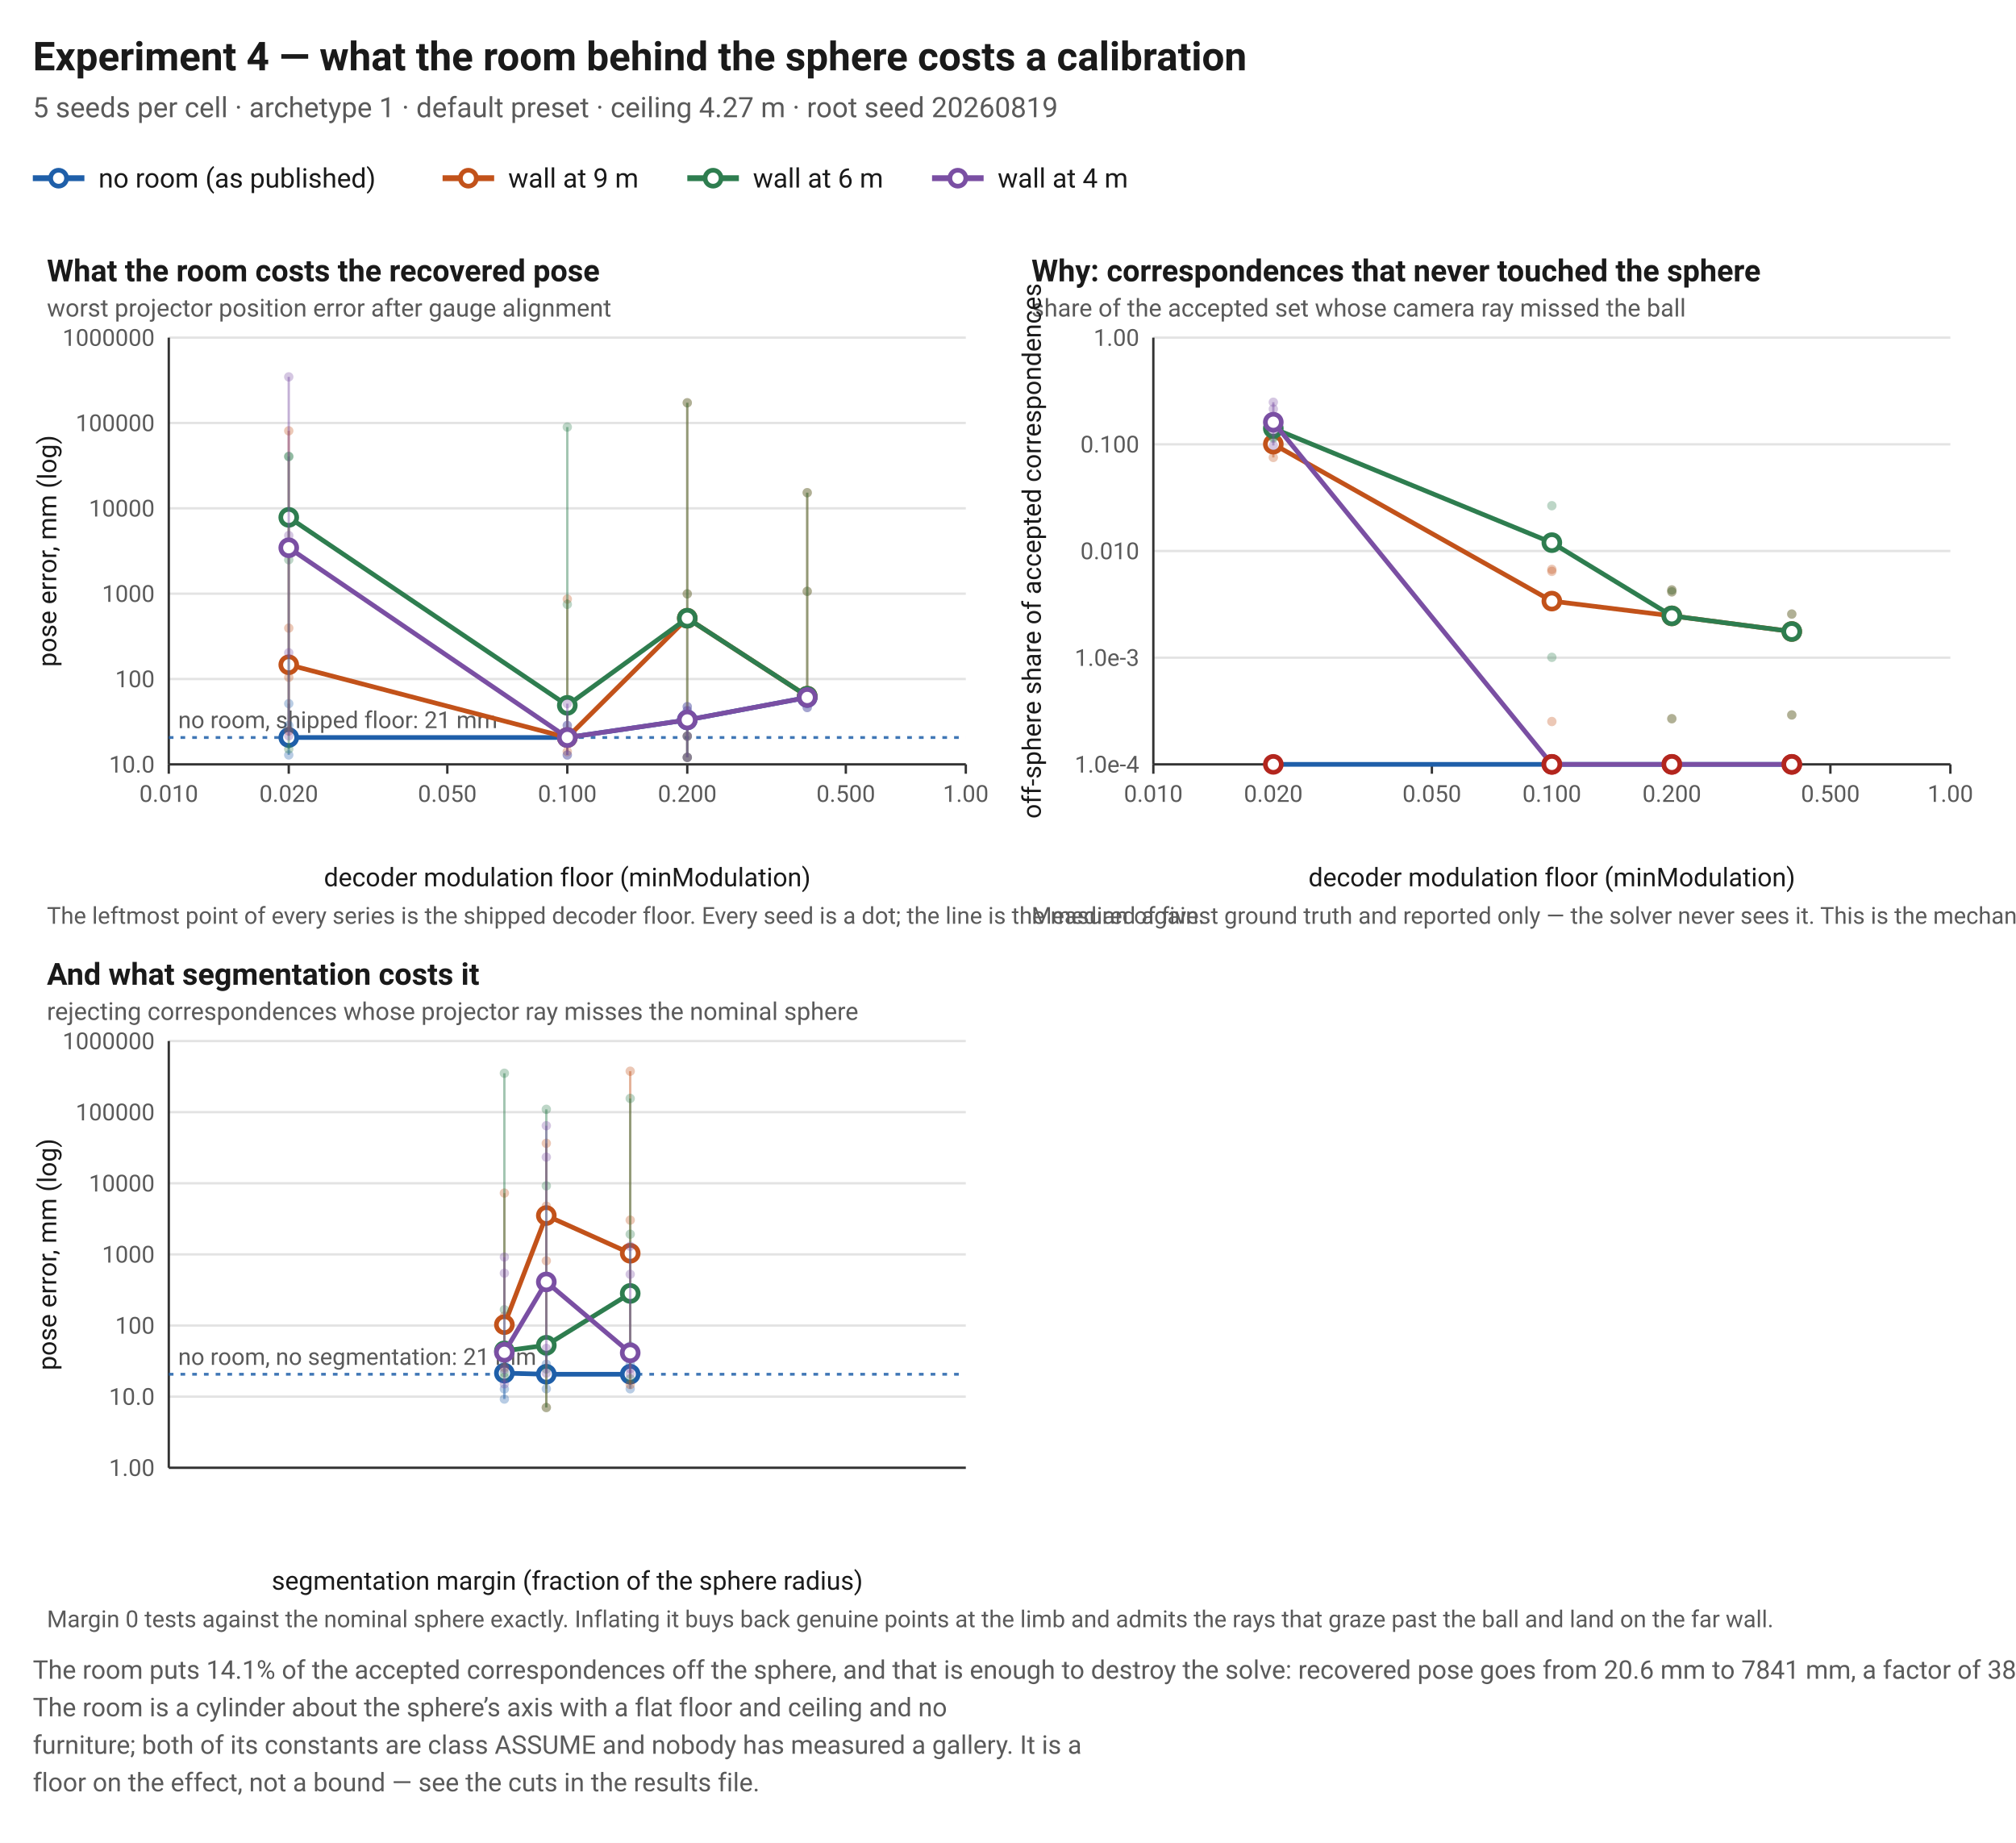
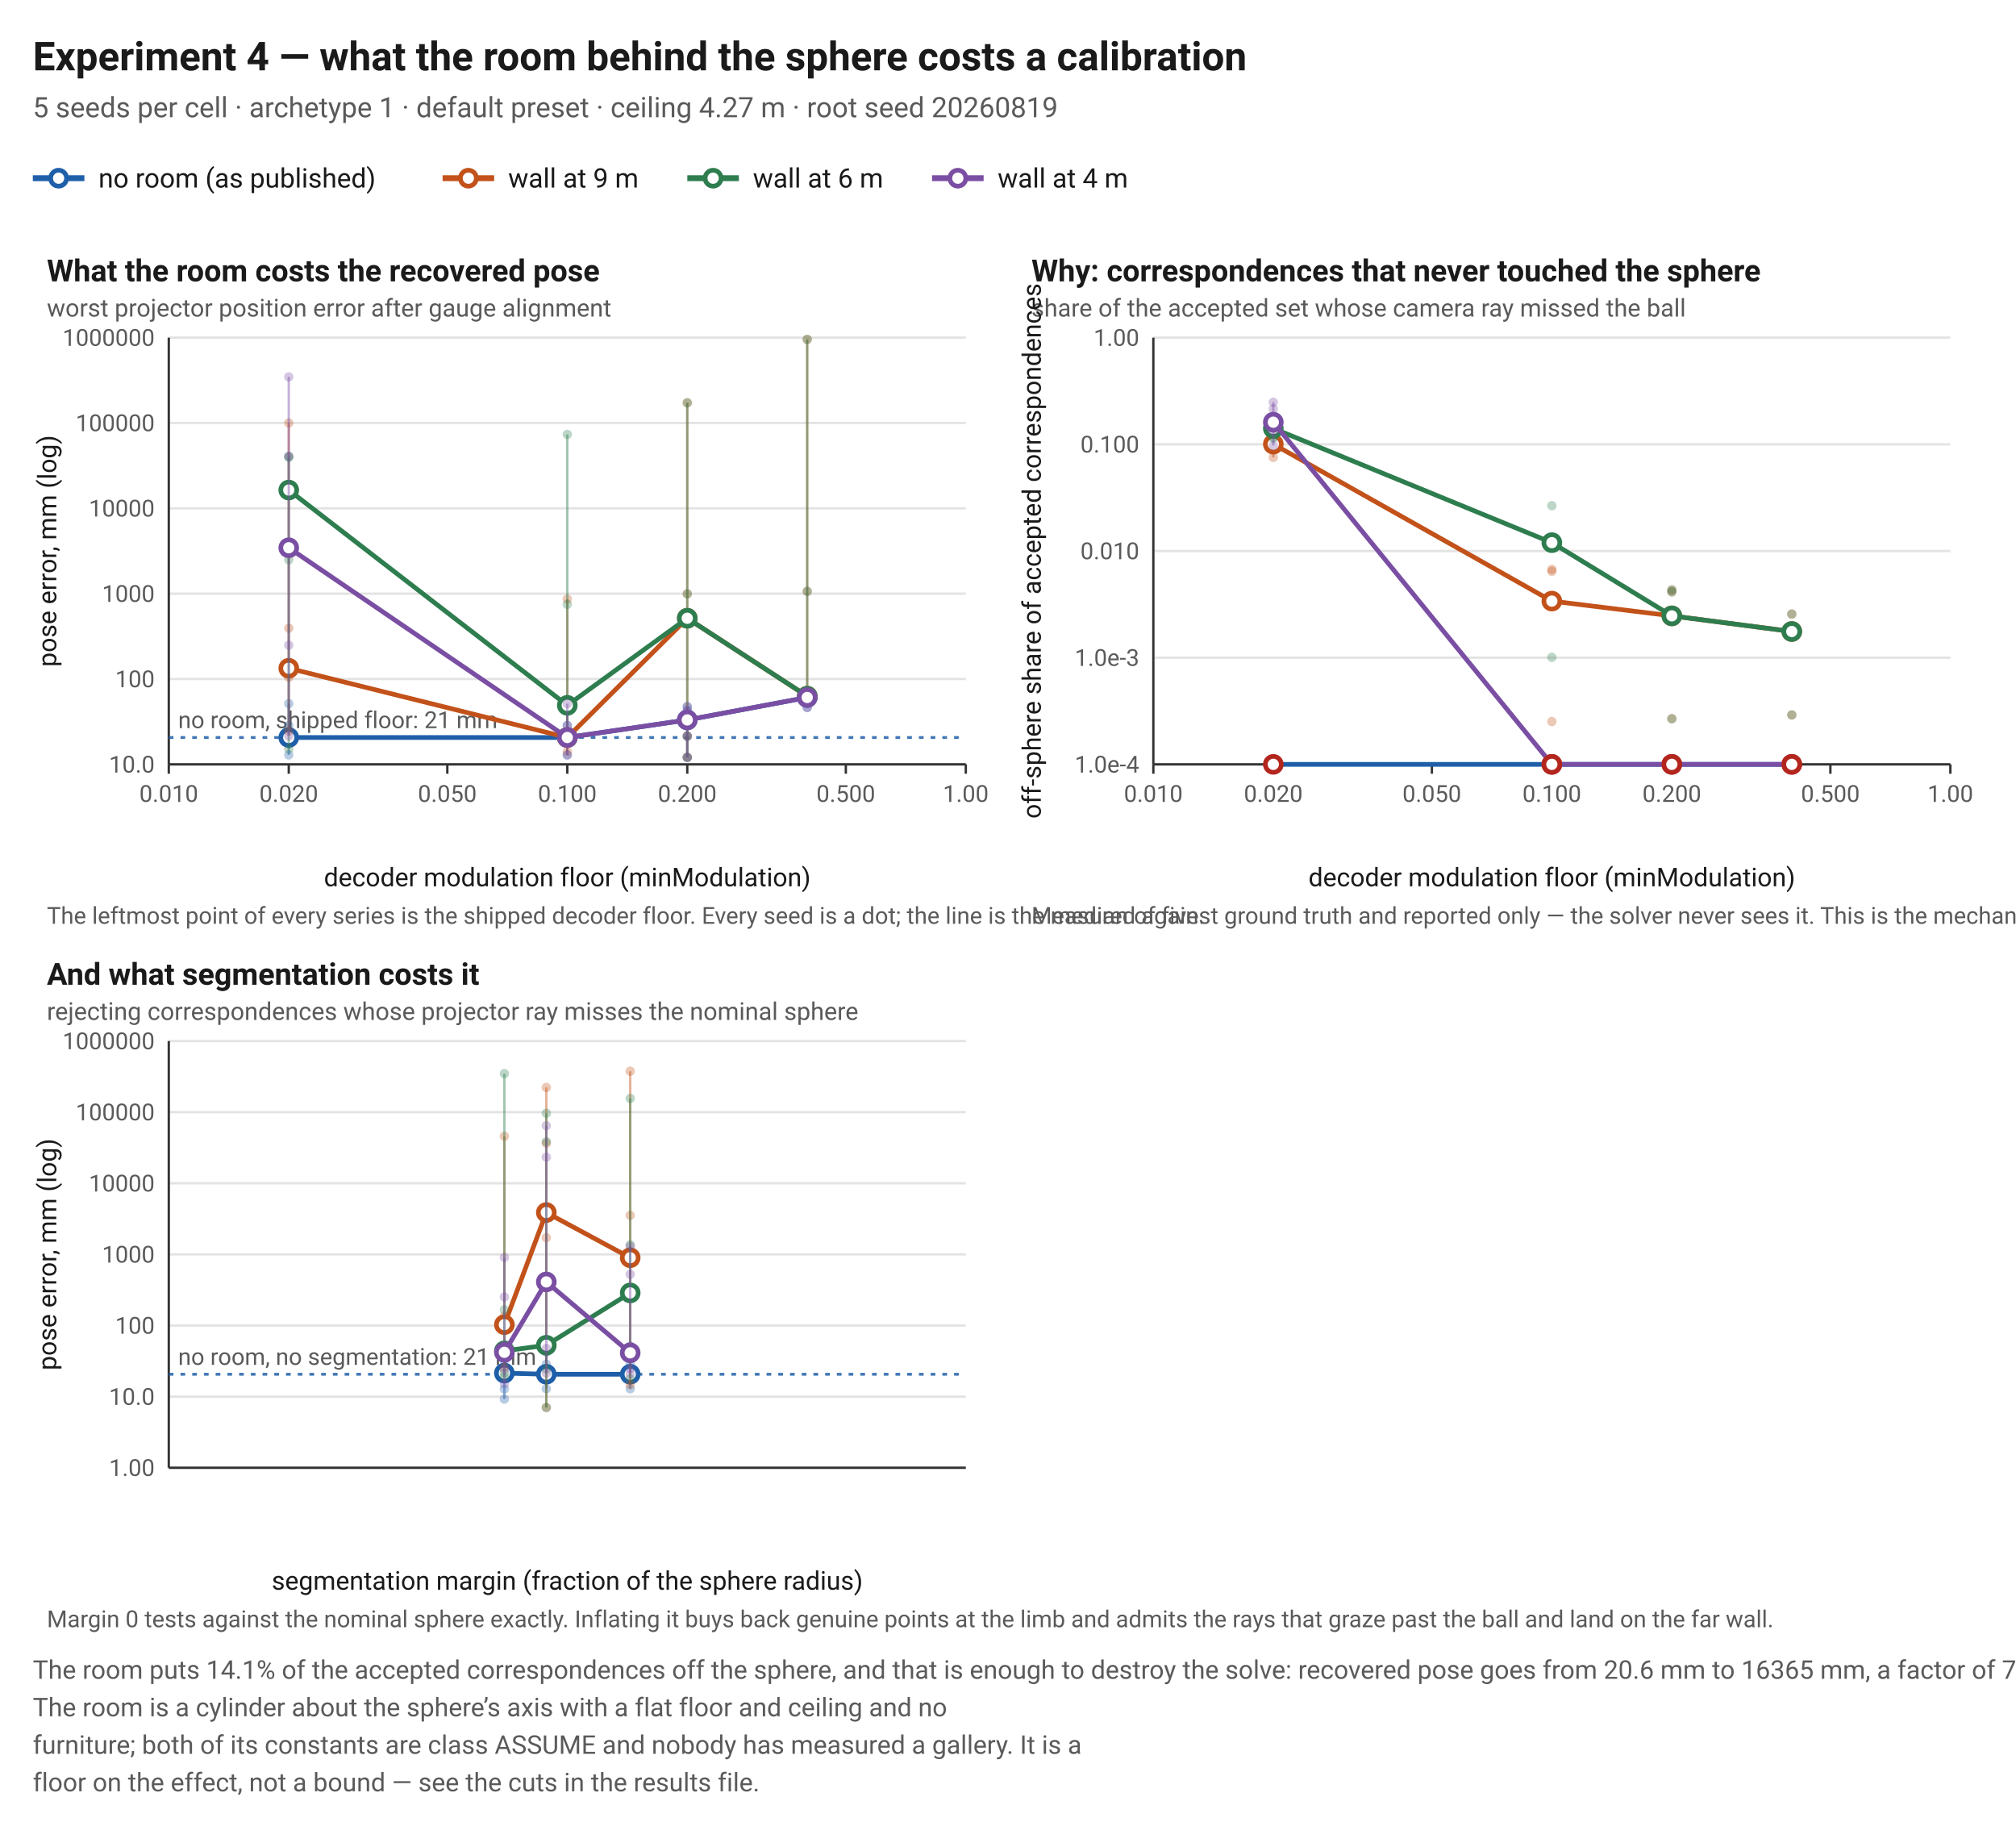
<svg xmlns="http://www.w3.org/2000/svg" viewBox="0 0 860 786" width="860" height="786" role="img" aria-label="Experiment 4 — what the room behind the sphere costs a calibration">
  <style>
  text { font-family: ui-sans-serif, system-ui, -apple-system, "Segoe UI", Roboto, sans-serif; fill: #1a1a1a; }
  .h1 { font-size: 17px; font-weight: 650; }
  .h2 { font-size: 12px; fill: #5a5a5a; }
  .ttl { font-size: 13px; font-weight: 600; }
  .sub { font-size: 10.5px; fill: #5a5a5a; }
  .tick { font-size: 10px; fill: #5a5a5a; }
  .axlbl { font-size: 11px; fill: #1a1a1a; }
  .leg { font-size: 11.5px; }
  .cap { font-size: 11px; fill: #5a5a5a; }
  .foot { font-size: 10px; fill: #5a5a5a; }
  .gatelbl { font-size: 10px; fill: #b3261e; }
  .mid { text-anchor: middle; }
  .end { text-anchor: end; }
  .grid { stroke: #e3e3e3; stroke-width: 1; }
  .ax { stroke: #333333; stroke-width: 1; }
  .gate { stroke: #b3261e; stroke-width: 1.2; stroke-dasharray: 6 3; }
</style>
  <rect x="0" y="0" width="860" height="786" fill="#ffffff" />
  <text x="14" y="30" class="h1">Experiment 4 — what the room behind the sphere costs a calibration</text>
  <text x="14" y="50" class="h2">5 seeds per cell · archetype 1 · default preset · ceiling 4.27 m · root seed 20260819</text>
  <line x1="14" y1="76" x2="36" y2="76" stroke="#1f5fa9" stroke-width="2.5" />
  <circle cx="25" cy="76" r="3.4" fill="#ffffff" stroke="#1f5fa9" stroke-width="2" />
  <text x="42" y="80" class="leg">no room (as published)</text>
  <line x1="188.8" y1="76" x2="210.8" y2="76" stroke="#c2521a" stroke-width="2.5" />
  <circle cx="199.8" cy="76" r="3.4" fill="#ffffff" stroke="#c2521a" stroke-width="2" />
  <text x="216.8" y="80" class="leg">wall at 9 m</text>
  <line x1="293.2" y1="76" x2="315.2" y2="76" stroke="#2e7d4f" stroke-width="2.5" />
  <circle cx="304.2" cy="76" r="3.4" fill="#ffffff" stroke="#2e7d4f" stroke-width="2" />
  <text x="321.2" y="80" class="leg">wall at 6 m</text>
  <line x1="397.6" y1="76" x2="419.6" y2="76" stroke="#7a4fa3" stroke-width="2.5" />
  <circle cx="408.6" cy="76" r="3.4" fill="#ffffff" stroke="#7a4fa3" stroke-width="2" />
  <text x="425.6" y="80" class="leg">wall at 4 m</text>
  <text x="20" y="120" class="ttl">What the room costs the recovered pose</text>
  <text x="20" y="135" class="sub">worst projector position error after gauge alignment</text>
  <line x1="72" y1="326.00" x2="412" y2="326.00" class="grid" />
  <text x="66" y="329.50" class="tick end">10.0</text>
  <line x1="72" y1="289.60" x2="412" y2="289.60" class="grid" />
  <text x="66" y="293.10" class="tick end">100</text>
  <line x1="72" y1="253.20" x2="412" y2="253.20" class="grid" />
  <text x="66" y="256.70" class="tick end">1000</text>
  <line x1="72" y1="216.80" x2="412" y2="216.80" class="grid" />
  <text x="66" y="220.30" class="tick end">10000</text>
  <line x1="72" y1="180.40" x2="412" y2="180.40" class="grid" />
  <text x="66" y="183.90" class="tick end">100000</text>
  <line x1="72" y1="144.00" x2="412" y2="144.00" class="grid" />
  <text x="66" y="147.50" class="tick end">1000000</text>
  <line x1="72.00" y1="326" x2="72.00" y2="330" class="ax" />
  <text x="72.00" y="342" class="tick mid">0.010</text>
  <line x1="123.18" y1="326" x2="123.18" y2="330" class="ax" />
  <text x="123.18" y="342" class="tick mid">0.020</text>
  <line x1="190.82" y1="326" x2="190.82" y2="330" class="ax" />
  <text x="190.82" y="342" class="tick mid">0.050</text>
  <line x1="242.00" y1="326" x2="242.00" y2="330" class="ax" />
  <text x="242.00" y="342" class="tick mid">0.100</text>
  <line x1="293.18" y1="326" x2="293.18" y2="330" class="ax" />
  <text x="293.18" y="342" class="tick mid">0.200</text>
  <line x1="360.82" y1="326" x2="360.82" y2="330" class="ax" />
  <text x="360.82" y="342" class="tick mid">0.500</text>
  <line x1="412.00" y1="326" x2="412.00" y2="330" class="ax" />
  <text x="412.00" y="342" class="tick mid">1.00</text>
  <line x1="72" y1="326" x2="412" y2="326" class="ax" />
  <line x1="72" y1="326" x2="72" y2="144" class="ax" />
  <line x1="72" y1="314.55" x2="412" y2="314.55" stroke="#1f5fa9" stroke-width="1.2" stroke-dasharray="2 3" opacity="0.85" />
  <text x="76" y="310.55" class="tick" fill="#1f5fa9">no room, shipped floor: 21 mm</text>
  <line x1="123.18" y1="321.99" x2="123.18" y2="300.10" stroke="#1f5fa9" stroke-width="1" opacity="0.45" />
  <line x1="242.00" y1="321.99" x2="242.00" y2="300.10" stroke="#1f5fa9" stroke-width="1" opacity="0.45" />
  <line x1="293.18" y1="323.02" x2="293.18" y2="301.39" stroke="#1f5fa9" stroke-width="1" opacity="0.45" />
  <line x1="344.35" y1="301.76" x2="344.35" y2="296.83" stroke="#1f5fa9" stroke-width="1" opacity="0.45" />
  <path d="M123.18,314.55 L242.00,314.55 L293.18,307.05 L344.35,297.47" fill="none" stroke="#1f5fa9" stroke-width="2" />
  <circle cx="123.18" cy="314.55" r="2" fill="#1f5fa9" opacity="0.32" />
  <circle cx="123.18" cy="300.10" r="2" fill="#1f5fa9" opacity="0.32" />
  <circle cx="123.18" cy="316.09" r="2" fill="#1f5fa9" opacity="0.32" />
  <circle cx="123.18" cy="321.99" r="2" fill="#1f5fa9" opacity="0.32" />
  <circle cx="123.18" cy="309.41" r="2" fill="#1f5fa9" opacity="0.32" />
  <circle cx="242.00" cy="314.55" r="2" fill="#1f5fa9" opacity="0.32" />
  <circle cx="242.00" cy="300.10" r="2" fill="#1f5fa9" opacity="0.32" />
  <circle cx="242.00" cy="316.09" r="2" fill="#1f5fa9" opacity="0.32" />
  <circle cx="242.00" cy="321.99" r="2" fill="#1f5fa9" opacity="0.32" />
  <circle cx="242.00" cy="309.41" r="2" fill="#1f5fa9" opacity="0.32" />
  <circle cx="293.18" cy="323.02" r="2" fill="#1f5fa9" opacity="0.32" />
  <circle cx="293.18" cy="303.06" r="2" fill="#1f5fa9" opacity="0.32" />
  <circle cx="293.18" cy="313.98" r="2" fill="#1f5fa9" opacity="0.32" />
  <circle cx="293.18" cy="307.05" r="2" fill="#1f5fa9" opacity="0.32" />
  <circle cx="293.18" cy="301.39" r="2" fill="#1f5fa9" opacity="0.32" />
  <circle cx="344.35" cy="297.47" r="2" fill="#1f5fa9" opacity="0.32" />
  <circle cx="344.35" cy="296.93" r="2" fill="#1f5fa9" opacity="0.32" />
  <circle cx="344.35" cy="299.36" r="2" fill="#1f5fa9" opacity="0.32" />
  <circle cx="344.35" cy="301.76" r="2" fill="#1f5fa9" opacity="0.32" />
  <circle cx="344.35" cy="296.83" r="2" fill="#1f5fa9" opacity="0.32" />
  <circle cx="123.18" cy="314.55" r="3.4" fill="#ffffff" stroke="#1f5fa9" stroke-width="2" />
  <circle cx="242.00" cy="314.55" r="3.4" fill="#ffffff" stroke="#1f5fa9" stroke-width="2" />
  <circle cx="293.18" cy="307.05" r="3.4" fill="#ffffff" stroke="#1f5fa9" stroke-width="2" />
  <circle cx="344.35" cy="297.47" r="3.4" fill="#ffffff" stroke="#1f5fa9" stroke-width="2" />
-   <line x1="123.18" y1="311.77" x2="123.18" y2="183.74" stroke="#c2521a" stroke-width="1" opacity="0.45" />
+   <line x1="123.18" y1="311.77" x2="123.18" y2="180.40" stroke="#c2521a" stroke-width="1" opacity="0.45" />
  <line x1="242.00" y1="320.55" x2="242.00" y2="255.51" stroke="#c2521a" stroke-width="1" opacity="0.45" />
  <line x1="293.18" y1="323.02" x2="293.18" y2="171.79" stroke="#c2521a" stroke-width="1" opacity="0.45" />
-   <line x1="344.35" y1="299.36" x2="344.35" y2="210.13" stroke="#c2521a" stroke-width="1" opacity="0.45" />
-   <path d="M123.18,283.52 L242.00,314.55 L293.18,263.67 L344.35,296.93" fill="none" stroke="#c2521a" stroke-width="2" />
+   <line x1="344.35" y1="299.36" x2="344.35" y2="144.75" stroke="#c2521a" stroke-width="1" opacity="0.45" />
+   <path d="M123.18,285.01 L242.00,314.55 L293.18,263.68 L344.35,296.93" fill="none" stroke="#c2521a" stroke-width="2" />
  <circle cx="123.18" cy="288.87" r="2" fill="#c2521a" opacity="0.32" />
-   <circle cx="123.18" cy="267.89" r="2" fill="#c2521a" opacity="0.32" />
-   <circle cx="123.18" cy="283.52" r="2" fill="#c2521a" opacity="0.32" />
-   <circle cx="123.18" cy="183.74" r="2" fill="#c2521a" opacity="0.32" />
+   <circle cx="123.18" cy="267.94" r="2" fill="#c2521a" opacity="0.32" />
+   <circle cx="123.18" cy="285.01" r="2" fill="#c2521a" opacity="0.32" />
+   <circle cx="123.18" cy="180.40" r="2" fill="#c2521a" opacity="0.32" />
  <circle cx="123.18" cy="311.77" r="2" fill="#c2521a" opacity="0.32" />
  <circle cx="242.00" cy="314.55" r="2" fill="#c2521a" opacity="0.32" />
  <circle cx="242.00" cy="300.10" r="2" fill="#c2521a" opacity="0.32" />
  <circle cx="242.00" cy="316.09" r="2" fill="#c2521a" opacity="0.32" />
  <circle cx="242.00" cy="320.55" r="2" fill="#c2521a" opacity="0.32" />
  <circle cx="242.00" cy="255.51" r="2" fill="#c2521a" opacity="0.32" />
  <circle cx="293.18" cy="323.02" r="2" fill="#c2521a" opacity="0.32" />
  <circle cx="293.18" cy="253.28" r="2" fill="#c2521a" opacity="0.32" />
  <circle cx="293.18" cy="313.98" r="2" fill="#c2521a" opacity="0.32" />
  <circle cx="293.18" cy="171.79" r="2" fill="#c2521a" opacity="0.32" />
-   <circle cx="293.18" cy="263.67" r="2" fill="#c2521a" opacity="0.32" />
+   <circle cx="293.18" cy="263.68" r="2" fill="#c2521a" opacity="0.32" />
  <circle cx="344.35" cy="297.47" r="2" fill="#c2521a" opacity="0.32" />
  <circle cx="344.35" cy="296.93" r="2" fill="#c2521a" opacity="0.32" />
  <circle cx="344.35" cy="299.36" r="2" fill="#c2521a" opacity="0.32" />
-   <circle cx="344.35" cy="210.13" r="2" fill="#c2521a" opacity="0.32" />
+   <circle cx="344.35" cy="144.75" r="2" fill="#c2521a" opacity="0.32" />
  <circle cx="344.35" cy="252.21" r="2" fill="#c2521a" opacity="0.32" />
-   <circle cx="123.18" cy="283.52" r="3.4" fill="#ffffff" stroke="#c2521a" stroke-width="2" />
+   <circle cx="123.18" cy="285.01" r="3.4" fill="#ffffff" stroke="#c2521a" stroke-width="2" />
  <circle cx="242.00" cy="314.55" r="3.4" fill="#ffffff" stroke="#c2521a" stroke-width="2" />
-   <circle cx="293.18" cy="263.67" r="3.4" fill="#ffffff" stroke="#c2521a" stroke-width="2" />
+   <circle cx="293.18" cy="263.68" r="3.4" fill="#ffffff" stroke="#c2521a" stroke-width="2" />
  <circle cx="344.35" cy="296.93" r="3.4" fill="#ffffff" stroke="#c2521a" stroke-width="2" />
-   <line x1="123.18" y1="319.47" x2="123.18" y2="194.63" stroke="#2e7d4f" stroke-width="1" opacity="0.45" />
-   <line x1="242.00" y1="316.09" x2="242.00" y2="182.15" stroke="#2e7d4f" stroke-width="1" opacity="0.45" />
+   <line x1="123.18" y1="319.47" x2="123.18" y2="194.75" stroke="#2e7d4f" stroke-width="1" opacity="0.45" />
+   <line x1="242.00" y1="316.09" x2="242.00" y2="185.29" stroke="#2e7d4f" stroke-width="1" opacity="0.45" />
  <line x1="293.18" y1="323.02" x2="293.18" y2="171.79" stroke="#2e7d4f" stroke-width="1" opacity="0.45" />
-   <line x1="344.35" y1="299.36" x2="344.35" y2="210.13" stroke="#2e7d4f" stroke-width="1" opacity="0.45" />
-   <path d="M123.18,220.65 L242.00,300.83 L293.18,263.67 L344.35,296.93" fill="none" stroke="#2e7d4f" stroke-width="2" />
+   <line x1="344.35" y1="299.36" x2="344.35" y2="144.75" stroke="#2e7d4f" stroke-width="1" opacity="0.45" />
+   <path d="M123.18,209.01 L242.00,300.83 L293.18,263.68 L344.35,296.93" fill="none" stroke="#2e7d4f" stroke-width="2" />
  <circle cx="123.18" cy="319.47" r="2" fill="#2e7d4f" opacity="0.32" />
-   <circle cx="123.18" cy="220.65" r="2" fill="#2e7d4f" opacity="0.32" />
-   <circle cx="123.18" cy="194.63" r="2" fill="#2e7d4f" opacity="0.32" />
+   <circle cx="123.18" cy="209.01" r="2" fill="#2e7d4f" opacity="0.32" />
+   <circle cx="123.18" cy="195.03" r="2" fill="#2e7d4f" opacity="0.32" />
  <circle cx="123.18" cy="238.72" r="2" fill="#2e7d4f" opacity="0.32" />
  <circle cx="123.18" cy="194.75" r="2" fill="#2e7d4f" opacity="0.32" />
  <circle cx="242.00" cy="314.55" r="2" fill="#2e7d4f" opacity="0.32" />
  <circle cx="242.00" cy="300.83" r="2" fill="#2e7d4f" opacity="0.32" />
  <circle cx="242.00" cy="316.09" r="2" fill="#2e7d4f" opacity="0.32" />
-   <circle cx="242.00" cy="182.15" r="2" fill="#2e7d4f" opacity="0.32" />
+   <circle cx="242.00" cy="185.29" r="2" fill="#2e7d4f" opacity="0.32" />
  <circle cx="242.00" cy="257.76" r="2" fill="#2e7d4f" opacity="0.32" />
  <circle cx="293.18" cy="323.02" r="2" fill="#2e7d4f" opacity="0.32" />
  <circle cx="293.18" cy="253.28" r="2" fill="#2e7d4f" opacity="0.32" />
  <circle cx="293.18" cy="313.98" r="2" fill="#2e7d4f" opacity="0.32" />
  <circle cx="293.18" cy="171.79" r="2" fill="#2e7d4f" opacity="0.32" />
-   <circle cx="293.18" cy="263.67" r="2" fill="#2e7d4f" opacity="0.32" />
+   <circle cx="293.18" cy="263.68" r="2" fill="#2e7d4f" opacity="0.32" />
  <circle cx="344.35" cy="297.47" r="2" fill="#2e7d4f" opacity="0.32" />
  <circle cx="344.35" cy="296.93" r="2" fill="#2e7d4f" opacity="0.32" />
  <circle cx="344.35" cy="299.36" r="2" fill="#2e7d4f" opacity="0.32" />
-   <circle cx="344.35" cy="210.13" r="2" fill="#2e7d4f" opacity="0.32" />
+   <circle cx="344.35" cy="144.75" r="2" fill="#2e7d4f" opacity="0.32" />
  <circle cx="344.35" cy="252.21" r="2" fill="#2e7d4f" opacity="0.32" />
-   <circle cx="123.18" cy="220.65" r="3.4" fill="#ffffff" stroke="#2e7d4f" stroke-width="2" />
+   <circle cx="123.18" cy="209.01" r="3.4" fill="#ffffff" stroke="#2e7d4f" stroke-width="2" />
  <circle cx="242.00" cy="300.83" r="3.4" fill="#ffffff" stroke="#2e7d4f" stroke-width="2" />
-   <circle cx="293.18" cy="263.67" r="3.4" fill="#ffffff" stroke="#2e7d4f" stroke-width="2" />
+   <circle cx="293.18" cy="263.68" r="3.4" fill="#ffffff" stroke="#2e7d4f" stroke-width="2" />
  <circle cx="344.35" cy="296.93" r="3.4" fill="#ffffff" stroke="#2e7d4f" stroke-width="2" />
-   <line x1="123.18" y1="313.86" x2="123.18" y2="160.74" stroke="#7a4fa3" stroke-width="1" opacity="0.45" />
+   <line x1="123.18" y1="313.86" x2="123.18" y2="160.73" stroke="#7a4fa3" stroke-width="1" opacity="0.45" />
  <line x1="242.00" y1="321.99" x2="242.00" y2="300.10" stroke="#7a4fa3" stroke-width="1" opacity="0.45" />
  <line x1="293.18" y1="323.02" x2="293.18" y2="301.39" stroke="#7a4fa3" stroke-width="1" opacity="0.45" />
  <line x1="344.35" y1="301.76" x2="344.35" y2="296.83" stroke="#7a4fa3" stroke-width="1" opacity="0.45" />
  <path d="M123.18,233.62 L242.00,314.55 L293.18,307.05 L344.35,297.47" fill="none" stroke="#7a4fa3" stroke-width="2" />
  <circle cx="123.18" cy="313.86" r="2" fill="#7a4fa3" opacity="0.32" />
-   <circle cx="123.18" cy="160.74" r="2" fill="#7a4fa3" opacity="0.32" />
+   <circle cx="123.18" cy="160.73" r="2" fill="#7a4fa3" opacity="0.32" />
  <circle cx="123.18" cy="233.62" r="2" fill="#7a4fa3" opacity="0.32" />
-   <circle cx="123.18" cy="228.39" r="2" fill="#7a4fa3" opacity="0.32" />
-   <circle cx="123.18" cy="278.39" r="2" fill="#7a4fa3" opacity="0.32" />
+   <circle cx="123.18" cy="194.57" r="2" fill="#7a4fa3" opacity="0.32" />
+   <circle cx="123.18" cy="275.18" r="2" fill="#7a4fa3" opacity="0.32" />
  <circle cx="242.00" cy="314.55" r="2" fill="#7a4fa3" opacity="0.32" />
  <circle cx="242.00" cy="300.10" r="2" fill="#7a4fa3" opacity="0.32" />
  <circle cx="242.00" cy="316.09" r="2" fill="#7a4fa3" opacity="0.32" />
  <circle cx="242.00" cy="321.99" r="2" fill="#7a4fa3" opacity="0.32" />
  <circle cx="242.00" cy="309.41" r="2" fill="#7a4fa3" opacity="0.32" />
  <circle cx="293.18" cy="323.02" r="2" fill="#7a4fa3" opacity="0.32" />
  <circle cx="293.18" cy="303.06" r="2" fill="#7a4fa3" opacity="0.32" />
  <circle cx="293.18" cy="313.98" r="2" fill="#7a4fa3" opacity="0.32" />
  <circle cx="293.18" cy="307.05" r="2" fill="#7a4fa3" opacity="0.32" />
  <circle cx="293.18" cy="301.39" r="2" fill="#7a4fa3" opacity="0.32" />
  <circle cx="344.35" cy="297.47" r="2" fill="#7a4fa3" opacity="0.32" />
  <circle cx="344.35" cy="296.93" r="2" fill="#7a4fa3" opacity="0.32" />
  <circle cx="344.35" cy="299.36" r="2" fill="#7a4fa3" opacity="0.32" />
  <circle cx="344.35" cy="301.76" r="2" fill="#7a4fa3" opacity="0.32" />
  <circle cx="344.35" cy="296.83" r="2" fill="#7a4fa3" opacity="0.32" />
  <circle cx="123.18" cy="233.62" r="3.4" fill="#ffffff" stroke="#7a4fa3" stroke-width="2" />
  <circle cx="242.00" cy="314.55" r="3.4" fill="#ffffff" stroke="#7a4fa3" stroke-width="2" />
  <circle cx="293.18" cy="307.05" r="3.4" fill="#ffffff" stroke="#7a4fa3" stroke-width="2" />
  <circle cx="344.35" cy="297.47" r="3.4" fill="#ffffff" stroke="#7a4fa3" stroke-width="2" />
  <text x="242.0" y="378" class="axlbl mid">decoder modulation floor (minModulation)</text>
  <text transform="translate(24,235.0) rotate(-90)" class="axlbl mid">pose error, mm (log)</text>
  <text x="20" y="394" class="foot">The leftmost point of every series is the shipped decoder floor. Every seed is a dot; the line is the median of five.</text>
  <text x="440" y="120" class="ttl">Why: correspondences that never touched the sphere</text>
  <text x="440" y="135" class="sub">share of the accepted set whose camera ray missed the ball</text>
  <line x1="492" y1="326.00" x2="832" y2="326.00" class="grid" />
  <text x="486" y="329.50" class="tick end">1.0e-4</text>
  <line x1="492" y1="280.50" x2="832" y2="280.50" class="grid" />
  <text x="486" y="284.00" class="tick end">1.0e-3</text>
  <line x1="492" y1="235.00" x2="832" y2="235.00" class="grid" />
  <text x="486" y="238.50" class="tick end">0.010</text>
  <line x1="492" y1="189.50" x2="832" y2="189.50" class="grid" />
  <text x="486" y="193.00" class="tick end">0.100</text>
  <line x1="492" y1="144.00" x2="832" y2="144.00" class="grid" />
  <text x="486" y="147.50" class="tick end">1.00</text>
  <line x1="492.00" y1="326" x2="492.00" y2="330" class="ax" />
  <text x="492.00" y="342" class="tick mid">0.010</text>
  <line x1="543.18" y1="326" x2="543.18" y2="330" class="ax" />
  <text x="543.18" y="342" class="tick mid">0.020</text>
  <line x1="610.82" y1="326" x2="610.82" y2="330" class="ax" />
  <text x="610.82" y="342" class="tick mid">0.050</text>
  <line x1="662.00" y1="326" x2="662.00" y2="330" class="ax" />
  <text x="662.00" y="342" class="tick mid">0.100</text>
  <line x1="713.18" y1="326" x2="713.18" y2="330" class="ax" />
  <text x="713.18" y="342" class="tick mid">0.200</text>
  <line x1="780.82" y1="326" x2="780.82" y2="330" class="ax" />
  <text x="780.82" y="342" class="tick mid">0.500</text>
  <line x1="832.00" y1="326" x2="832.00" y2="330" class="ax" />
  <text x="832.00" y="342" class="tick mid">1.00</text>
  <line x1="492" y1="326" x2="832" y2="326" class="ax" />
  <line x1="492" y1="326" x2="492" y2="144" class="ax" />
  <path d="M543.18,326.00 L662.00,326.00 L713.18,326.00 L764.35,326.00" fill="none" stroke="#1f5fa9" stroke-width="2" />
  <circle cx="543.18" cy="326.00" r="3" fill="#1f5fa9" opacity="0.9" stroke="#b3261e" stroke-width="1" />
  <circle cx="543.18" cy="326.00" r="3" fill="#1f5fa9" opacity="0.9" stroke="#b3261e" stroke-width="1" />
  <circle cx="543.18" cy="326.00" r="3" fill="#1f5fa9" opacity="0.9" stroke="#b3261e" stroke-width="1" />
  <circle cx="543.18" cy="326.00" r="3" fill="#1f5fa9" opacity="0.9" stroke="#b3261e" stroke-width="1" />
  <circle cx="543.18" cy="326.00" r="3" fill="#1f5fa9" opacity="0.9" stroke="#b3261e" stroke-width="1" />
  <circle cx="662.00" cy="326.00" r="3" fill="#1f5fa9" opacity="0.9" stroke="#b3261e" stroke-width="1" />
  <circle cx="662.00" cy="326.00" r="3" fill="#1f5fa9" opacity="0.9" stroke="#b3261e" stroke-width="1" />
  <circle cx="662.00" cy="326.00" r="3" fill="#1f5fa9" opacity="0.9" stroke="#b3261e" stroke-width="1" />
  <circle cx="662.00" cy="326.00" r="3" fill="#1f5fa9" opacity="0.9" stroke="#b3261e" stroke-width="1" />
  <circle cx="662.00" cy="326.00" r="3" fill="#1f5fa9" opacity="0.9" stroke="#b3261e" stroke-width="1" />
  <circle cx="713.18" cy="326.00" r="3" fill="#1f5fa9" opacity="0.9" stroke="#b3261e" stroke-width="1" />
  <circle cx="713.18" cy="326.00" r="3" fill="#1f5fa9" opacity="0.9" stroke="#b3261e" stroke-width="1" />
  <circle cx="713.18" cy="326.00" r="3" fill="#1f5fa9" opacity="0.9" stroke="#b3261e" stroke-width="1" />
  <circle cx="713.18" cy="326.00" r="3" fill="#1f5fa9" opacity="0.9" stroke="#b3261e" stroke-width="1" />
  <circle cx="713.18" cy="326.00" r="3" fill="#1f5fa9" opacity="0.9" stroke="#b3261e" stroke-width="1" />
  <circle cx="764.35" cy="326.00" r="3" fill="#1f5fa9" opacity="0.9" stroke="#b3261e" stroke-width="1" />
  <circle cx="764.35" cy="326.00" r="3" fill="#1f5fa9" opacity="0.9" stroke="#b3261e" stroke-width="1" />
  <circle cx="764.35" cy="326.00" r="3" fill="#1f5fa9" opacity="0.9" stroke="#b3261e" stroke-width="1" />
  <circle cx="764.35" cy="326.00" r="3" fill="#1f5fa9" opacity="0.9" stroke="#b3261e" stroke-width="1" />
  <circle cx="764.35" cy="326.00" r="3" fill="#1f5fa9" opacity="0.9" stroke="#b3261e" stroke-width="1" />
  <circle cx="543.18" cy="326.00" r="3.4" fill="#ffffff" stroke="#b3261e" stroke-width="2" />
  <circle cx="662.00" cy="326.00" r="3.4" fill="#ffffff" stroke="#b3261e" stroke-width="2" />
  <circle cx="713.18" cy="326.00" r="3.4" fill="#ffffff" stroke="#b3261e" stroke-width="2" />
  <circle cx="764.35" cy="326.00" r="3.4" fill="#ffffff" stroke="#b3261e" stroke-width="2" />
  <line x1="543.18" y1="195.10" x2="543.18" y2="187.60" stroke="#c2521a" stroke-width="1" opacity="0.45" />
  <path d="M543.18,189.43 L662.00,256.37 L713.18,262.67 L764.35,269.34" fill="none" stroke="#c2521a" stroke-width="2" />
  <circle cx="543.18" cy="195.10" r="2" fill="#c2521a" opacity="0.32" />
  <circle cx="543.18" cy="189.43" r="2" fill="#c2521a" opacity="0.32" />
  <circle cx="543.18" cy="188.45" r="2" fill="#c2521a" opacity="0.32" />
  <circle cx="543.18" cy="187.60" r="2" fill="#c2521a" opacity="0.32" />
  <circle cx="543.18" cy="191.70" r="2" fill="#c2521a" opacity="0.32" />
  <circle cx="662.00" cy="307.73" r="2" fill="#c2521a" opacity="0.32" />
  <circle cx="662.00" cy="243.69" r="2" fill="#c2521a" opacity="0.32" />
  <circle cx="662.00" cy="326.00" r="3" fill="#c2521a" opacity="0.9" stroke="#b3261e" stroke-width="1" />
  <circle cx="662.00" cy="256.37" r="2" fill="#c2521a" opacity="0.32" />
  <circle cx="662.00" cy="242.84" r="2" fill="#c2521a" opacity="0.32" />
  <circle cx="713.18" cy="306.53" r="2" fill="#c2521a" opacity="0.32" />
  <circle cx="713.18" cy="252.43" r="2" fill="#c2521a" opacity="0.32" />
  <circle cx="713.18" cy="326.00" r="3" fill="#c2521a" opacity="0.9" stroke="#b3261e" stroke-width="1" />
  <circle cx="713.18" cy="262.67" r="2" fill="#c2521a" opacity="0.32" />
  <circle cx="713.18" cy="251.61" r="2" fill="#c2521a" opacity="0.32" />
  <circle cx="764.35" cy="304.92" r="2" fill="#c2521a" opacity="0.32" />
  <circle cx="764.35" cy="261.90" r="2" fill="#c2521a" opacity="0.32" />
  <circle cx="764.35" cy="326.00" r="3" fill="#c2521a" opacity="0.9" stroke="#b3261e" stroke-width="1" />
  <circle cx="764.35" cy="269.34" r="2" fill="#c2521a" opacity="0.32" />
  <circle cx="764.35" cy="268.49" r="2" fill="#c2521a" opacity="0.32" />
  <circle cx="543.18" cy="189.43" r="3.4" fill="#ffffff" stroke="#c2521a" stroke-width="2" />
  <circle cx="662.00" cy="256.37" r="3.4" fill="#ffffff" stroke="#c2521a" stroke-width="2" />
  <circle cx="713.18" cy="262.67" r="3.4" fill="#ffffff" stroke="#c2521a" stroke-width="2" />
  <circle cx="764.35" cy="269.34" r="3.4" fill="#ffffff" stroke="#c2521a" stroke-width="2" />
  <line x1="543.18" y1="186.90" x2="543.18" y2="178.64" stroke="#2e7d4f" stroke-width="1" opacity="0.45" />
  <path d="M543.18,182.71 L662.00,231.44 L713.18,262.67 L764.35,269.34" fill="none" stroke="#2e7d4f" stroke-width="2" />
  <circle cx="543.18" cy="186.38" r="2" fill="#2e7d4f" opacity="0.32" />
  <circle cx="543.18" cy="186.90" r="2" fill="#2e7d4f" opacity="0.32" />
  <circle cx="543.18" cy="178.64" r="2" fill="#2e7d4f" opacity="0.32" />
  <circle cx="543.18" cy="182.71" r="2" fill="#2e7d4f" opacity="0.32" />
  <circle cx="543.18" cy="180.15" r="2" fill="#2e7d4f" opacity="0.32" />
  <circle cx="662.00" cy="280.35" r="2" fill="#2e7d4f" opacity="0.32" />
  <circle cx="662.00" cy="215.68" r="2" fill="#2e7d4f" opacity="0.32" />
  <circle cx="662.00" cy="326.00" r="3" fill="#2e7d4f" opacity="0.9" stroke="#b3261e" stroke-width="1" />
  <circle cx="662.00" cy="229.54" r="2" fill="#2e7d4f" opacity="0.32" />
  <circle cx="662.00" cy="231.44" r="2" fill="#2e7d4f" opacity="0.32" />
  <circle cx="713.18" cy="306.53" r="2" fill="#2e7d4f" opacity="0.32" />
  <circle cx="713.18" cy="252.43" r="2" fill="#2e7d4f" opacity="0.32" />
  <circle cx="713.18" cy="326.00" r="3" fill="#2e7d4f" opacity="0.9" stroke="#b3261e" stroke-width="1" />
  <circle cx="713.18" cy="262.67" r="2" fill="#2e7d4f" opacity="0.32" />
  <circle cx="713.18" cy="251.61" r="2" fill="#2e7d4f" opacity="0.32" />
  <circle cx="764.35" cy="304.92" r="2" fill="#2e7d4f" opacity="0.32" />
  <circle cx="764.35" cy="261.90" r="2" fill="#2e7d4f" opacity="0.32" />
  <circle cx="764.35" cy="326.00" r="3" fill="#2e7d4f" opacity="0.9" stroke="#b3261e" stroke-width="1" />
  <circle cx="764.35" cy="269.34" r="2" fill="#2e7d4f" opacity="0.32" />
  <circle cx="764.35" cy="268.49" r="2" fill="#2e7d4f" opacity="0.32" />
  <circle cx="543.18" cy="182.71" r="3.4" fill="#ffffff" stroke="#2e7d4f" stroke-width="2" />
  <circle cx="662.00" cy="231.44" r="3.4" fill="#ffffff" stroke="#2e7d4f" stroke-width="2" />
  <circle cx="713.18" cy="262.67" r="3.4" fill="#ffffff" stroke="#2e7d4f" stroke-width="2" />
  <circle cx="764.35" cy="269.34" r="3.4" fill="#ffffff" stroke="#2e7d4f" stroke-width="2" />
  <line x1="543.18" y1="190.00" x2="543.18" y2="171.55" stroke="#7a4fa3" stroke-width="1" opacity="0.45" />
  <path d="M543.18,180.07 L662.00,326.00 L713.18,326.00 L764.35,326.00" fill="none" stroke="#7a4fa3" stroke-width="2" />
  <circle cx="543.18" cy="183.98" r="2" fill="#7a4fa3" opacity="0.32" />
  <circle cx="543.18" cy="190.00" r="2" fill="#7a4fa3" opacity="0.32" />
  <circle cx="543.18" cy="171.55" r="2" fill="#7a4fa3" opacity="0.32" />
  <circle cx="543.18" cy="180.07" r="2" fill="#7a4fa3" opacity="0.32" />
  <circle cx="543.18" cy="174.43" r="2" fill="#7a4fa3" opacity="0.32" />
  <circle cx="662.00" cy="326.00" r="3" fill="#7a4fa3" opacity="0.9" stroke="#b3261e" stroke-width="1" />
  <circle cx="662.00" cy="326.00" r="3" fill="#7a4fa3" opacity="0.9" stroke="#b3261e" stroke-width="1" />
  <circle cx="662.00" cy="326.00" r="3" fill="#7a4fa3" opacity="0.9" stroke="#b3261e" stroke-width="1" />
  <circle cx="662.00" cy="326.00" r="3" fill="#7a4fa3" opacity="0.9" stroke="#b3261e" stroke-width="1" />
  <circle cx="662.00" cy="326.00" r="3" fill="#7a4fa3" opacity="0.9" stroke="#b3261e" stroke-width="1" />
  <circle cx="713.18" cy="326.00" r="3" fill="#7a4fa3" opacity="0.9" stroke="#b3261e" stroke-width="1" />
  <circle cx="713.18" cy="326.00" r="3" fill="#7a4fa3" opacity="0.9" stroke="#b3261e" stroke-width="1" />
  <circle cx="713.18" cy="326.00" r="3" fill="#7a4fa3" opacity="0.9" stroke="#b3261e" stroke-width="1" />
  <circle cx="713.18" cy="326.00" r="3" fill="#7a4fa3" opacity="0.9" stroke="#b3261e" stroke-width="1" />
  <circle cx="713.18" cy="326.00" r="3" fill="#7a4fa3" opacity="0.9" stroke="#b3261e" stroke-width="1" />
  <circle cx="764.35" cy="326.00" r="3" fill="#7a4fa3" opacity="0.9" stroke="#b3261e" stroke-width="1" />
  <circle cx="764.35" cy="326.00" r="3" fill="#7a4fa3" opacity="0.9" stroke="#b3261e" stroke-width="1" />
  <circle cx="764.35" cy="326.00" r="3" fill="#7a4fa3" opacity="0.9" stroke="#b3261e" stroke-width="1" />
  <circle cx="764.35" cy="326.00" r="3" fill="#7a4fa3" opacity="0.9" stroke="#b3261e" stroke-width="1" />
  <circle cx="764.35" cy="326.00" r="3" fill="#7a4fa3" opacity="0.9" stroke="#b3261e" stroke-width="1" />
  <circle cx="543.18" cy="180.07" r="3.4" fill="#ffffff" stroke="#7a4fa3" stroke-width="2" />
  <circle cx="662.00" cy="326.00" r="3.4" fill="#ffffff" stroke="#b3261e" stroke-width="2" />
  <circle cx="713.18" cy="326.00" r="3.4" fill="#ffffff" stroke="#b3261e" stroke-width="2" />
  <circle cx="764.35" cy="326.00" r="3.4" fill="#ffffff" stroke="#b3261e" stroke-width="2" />
  <text x="662.0" y="378" class="axlbl mid">decoder modulation floor (minModulation)</text>
  <text transform="translate(444,235.0) rotate(-90)" class="axlbl mid">off-sphere share of accepted correspondences</text>
  <text x="440" y="394" class="foot">Measured against ground truth and reported only — the solver never sees it. This is the mechanism the panel on the left is explained by; without it the finding is a correlation.</text>
  <text x="20" y="420" class="ttl">And what segmentation costs it</text>
  <text x="20" y="435" class="sub">rejecting correspondences whose projector ray misses the nominal sphere</text>
  <line x1="72" y1="626.00" x2="412" y2="626.00" class="grid" />
  <text x="66" y="629.50" class="tick end">1.00</text>
  <line x1="72" y1="595.67" x2="412" y2="595.67" class="grid" />
  <text x="66" y="599.17" class="tick end">10.0</text>
  <line x1="72" y1="565.33" x2="412" y2="565.33" class="grid" />
  <text x="66" y="568.83" class="tick end">100</text>
  <line x1="72" y1="535.00" x2="412" y2="535.00" class="grid" />
  <text x="66" y="538.50" class="tick end">1000</text>
  <line x1="72" y1="504.67" x2="412" y2="504.67" class="grid" />
  <text x="66" y="508.17" class="tick end">10000</text>
  <line x1="72" y1="474.33" x2="412" y2="474.33" class="grid" />
  <text x="66" y="477.83" class="tick end">100000</text>
  <line x1="72" y1="444.00" x2="412" y2="444.00" class="grid" />
  <text x="66" y="447.50" class="tick end">1000000</text>
  <line x1="72" y1="626" x2="412" y2="626" class="ax" />
  <line x1="72" y1="626" x2="72" y2="444" class="ax" />
  <line x1="72" y1="586.12" x2="412" y2="586.12" stroke="#1f5fa9" stroke-width="1.2" stroke-dasharray="2 3" opacity="0.85" />
  <text x="76" y="582.12" class="tick" fill="#1f5fa9">no room, no segmentation: 21 mm</text>
  <line x1="215.16" y1="596.70" x2="215.16" y2="576.57" stroke="#1f5fa9" stroke-width="1" opacity="0.45" />
  <line x1="233.05" y1="592.32" x2="233.05" y2="576.68" stroke="#1f5fa9" stroke-width="1" opacity="0.45" />
  <line x1="268.84" y1="592.32" x2="268.84" y2="574.08" stroke="#1f5fa9" stroke-width="1" opacity="0.45" />
  <path d="M215.16,585.63 L233.05,586.12 L268.84,586.12" fill="none" stroke="#1f5fa9" stroke-width="2" />
  <circle cx="215.16" cy="596.70" r="2" fill="#1f5fa9" opacity="0.32" />
  <circle cx="215.16" cy="576.57" r="2" fill="#1f5fa9" opacity="0.32" />
  <circle cx="215.16" cy="585.63" r="2" fill="#1f5fa9" opacity="0.32" />
  <circle cx="215.16" cy="592.41" r="2" fill="#1f5fa9" opacity="0.32" />
  <circle cx="215.16" cy="580.28" r="2" fill="#1f5fa9" opacity="0.32" />
  <circle cx="233.05" cy="586.12" r="2" fill="#1f5fa9" opacity="0.32" />
  <circle cx="233.05" cy="576.68" r="2" fill="#1f5fa9" opacity="0.32" />
  <circle cx="233.05" cy="587.41" r="2" fill="#1f5fa9" opacity="0.32" />
  <circle cx="233.05" cy="592.32" r="2" fill="#1f5fa9" opacity="0.32" />
  <circle cx="233.05" cy="581.84" r="2" fill="#1f5fa9" opacity="0.32" />
  <circle cx="268.84" cy="586.12" r="2" fill="#1f5fa9" opacity="0.32" />
  <circle cx="268.84" cy="574.08" r="2" fill="#1f5fa9" opacity="0.32" />
  <circle cx="268.84" cy="587.41" r="2" fill="#1f5fa9" opacity="0.32" />
  <circle cx="268.84" cy="592.32" r="2" fill="#1f5fa9" opacity="0.32" />
  <circle cx="268.84" cy="581.84" r="2" fill="#1f5fa9" opacity="0.32" />
  <circle cx="215.16" cy="585.63" r="3.4" fill="#ffffff" stroke="#1f5fa9" stroke-width="2" />
  <circle cx="233.05" cy="586.12" r="3.4" fill="#ffffff" stroke="#1f5fa9" stroke-width="2" />
  <circle cx="268.84" cy="586.12" r="3.4" fill="#ffffff" stroke="#1f5fa9" stroke-width="2" />
-   <line x1="215.16" y1="583.20" x2="215.16" y2="508.85" stroke="#c2521a" stroke-width="1" opacity="0.45" />
-   <line x1="233.05" y1="600.28" x2="233.05" y2="487.63" stroke="#c2521a" stroke-width="1" opacity="0.45" />
+   <line x1="215.16" y1="583.20" x2="215.16" y2="484.62" stroke="#c2521a" stroke-width="1" opacity="0.45" />
+   <line x1="233.05" y1="600.28" x2="233.05" y2="463.81" stroke="#c2521a" stroke-width="1" opacity="0.45" />
  <line x1="268.84" y1="590.52" x2="268.84" y2="456.87" stroke="#c2521a" stroke-width="1" opacity="0.45" />
-   <path d="M215.16,564.97 L233.05,518.43 L268.84,534.52" fill="none" stroke="#c2521a" stroke-width="2" />
+   <path d="M215.16,564.97 L233.05,517.15 L268.84,536.42" fill="none" stroke="#c2521a" stroke-width="2" />
  <circle cx="215.16" cy="583.20" r="2" fill="#c2521a" opacity="0.32" />
-   <circle cx="215.16" cy="561.35" r="2" fill="#c2521a" opacity="0.32" />
+   <circle cx="215.16" cy="561.34" r="2" fill="#c2521a" opacity="0.32" />
  <circle cx="215.16" cy="577.26" r="2" fill="#c2521a" opacity="0.32" />
-   <circle cx="215.16" cy="508.85" r="2" fill="#c2521a" opacity="0.32" />
+   <circle cx="215.16" cy="484.62" r="2" fill="#c2521a" opacity="0.32" />
  <circle cx="215.16" cy="564.97" r="2" fill="#c2521a" opacity="0.32" />
  <circle cx="233.05" cy="600.28" r="2" fill="#c2521a" opacity="0.32" />
-   <circle cx="233.05" cy="487.63" r="2" fill="#c2521a" opacity="0.32" />
-   <circle cx="233.05" cy="537.72" r="2" fill="#c2521a" opacity="0.32" />
-   <circle cx="233.05" cy="518.43" r="2" fill="#c2521a" opacity="0.32" />
-   <circle cx="233.05" cy="514.41" r="2" fill="#c2521a" opacity="0.32" />
+   <circle cx="233.05" cy="487.59" r="2" fill="#c2521a" opacity="0.32" />
+   <circle cx="233.05" cy="527.90" r="2" fill="#c2521a" opacity="0.32" />
+   <circle cx="233.05" cy="463.81" r="2" fill="#c2521a" opacity="0.32" />
+   <circle cx="233.05" cy="517.15" r="2" fill="#c2521a" opacity="0.32" />
  <circle cx="268.84" cy="590.52" r="2" fill="#c2521a" opacity="0.32" />
-   <circle cx="268.84" cy="520.38" r="2" fill="#c2521a" opacity="0.32" />
+   <circle cx="268.84" cy="518.35" r="2" fill="#c2521a" opacity="0.32" />
  <circle cx="268.84" cy="456.87" r="2" fill="#c2521a" opacity="0.32" />
-   <circle cx="268.84" cy="534.52" r="2" fill="#c2521a" opacity="0.32" />
+   <circle cx="268.84" cy="536.42" r="2" fill="#c2521a" opacity="0.32" />
  <circle cx="268.84" cy="574.45" r="2" fill="#c2521a" opacity="0.32" />
  <circle cx="215.16" cy="564.97" r="3.4" fill="#ffffff" stroke="#c2521a" stroke-width="2" />
-   <circle cx="233.05" cy="518.43" r="3.4" fill="#ffffff" stroke="#c2521a" stroke-width="2" />
-   <circle cx="268.84" cy="534.52" r="3.4" fill="#ffffff" stroke="#c2521a" stroke-width="2" />
-   <line x1="215.16" y1="587.37" x2="215.16" y2="457.74" stroke="#2e7d4f" stroke-width="1" opacity="0.45" />
-   <line x1="233.05" y1="600.32" x2="233.05" y2="473.12" stroke="#2e7d4f" stroke-width="1" opacity="0.45" />
+   <circle cx="233.05" cy="517.15" r="3.4" fill="#ffffff" stroke="#c2521a" stroke-width="2" />
+   <circle cx="268.84" cy="536.42" r="3.4" fill="#ffffff" stroke="#c2521a" stroke-width="2" />
+   <line x1="215.16" y1="587.37" x2="215.16" y2="457.90" stroke="#2e7d4f" stroke-width="1" opacity="0.45" />
+   <line x1="233.05" y1="600.32" x2="233.05" y2="474.80" stroke="#2e7d4f" stroke-width="1" opacity="0.45" />
  <line x1="268.84" y1="588.08" x2="268.84" y2="468.48" stroke="#2e7d4f" stroke-width="1" opacity="0.45" />
-   <path d="M215.16,576.15 L233.05,573.75 L268.84,551.65" fill="none" stroke="#2e7d4f" stroke-width="2" />
+   <path d="M215.16,576.15 L233.05,573.75 L268.84,551.43" fill="none" stroke="#2e7d4f" stroke-width="2" />
  <circle cx="215.16" cy="585.55" r="2" fill="#2e7d4f" opacity="0.32" />
  <circle cx="215.16" cy="576.15" r="2" fill="#2e7d4f" opacity="0.32" />
  <circle cx="215.16" cy="587.37" r="2" fill="#2e7d4f" opacity="0.32" />
-   <circle cx="215.16" cy="457.74" r="2" fill="#2e7d4f" opacity="0.32" />
+   <circle cx="215.16" cy="457.90" r="2" fill="#2e7d4f" opacity="0.32" />
  <circle cx="215.16" cy="558.60" r="2" fill="#2e7d4f" opacity="0.32" />
  <circle cx="233.05" cy="600.32" r="2" fill="#2e7d4f" opacity="0.32" />
  <circle cx="233.05" cy="573.75" r="2" fill="#2e7d4f" opacity="0.32" />
-   <circle cx="233.05" cy="505.77" r="2" fill="#2e7d4f" opacity="0.32" />
-   <circle cx="233.05" cy="473.12" r="2" fill="#2e7d4f" opacity="0.32" />
+   <circle cx="233.05" cy="486.92" r="2" fill="#2e7d4f" opacity="0.32" />
+   <circle cx="233.05" cy="474.80" r="2" fill="#2e7d4f" opacity="0.32" />
  <circle cx="233.05" cy="583.86" r="2" fill="#2e7d4f" opacity="0.32" />
  <circle cx="268.84" cy="588.08" r="2" fill="#2e7d4f" opacity="0.32" />
  <circle cx="268.84" cy="575.76" r="2" fill="#2e7d4f" opacity="0.32" />
  <circle cx="268.84" cy="468.48" r="2" fill="#2e7d4f" opacity="0.32" />
-   <circle cx="268.84" cy="526.39" r="2" fill="#2e7d4f" opacity="0.32" />
-   <circle cx="268.84" cy="551.65" r="2" fill="#2e7d4f" opacity="0.32" />
+   <circle cx="268.84" cy="530.94" r="2" fill="#2e7d4f" opacity="0.32" />
+   <circle cx="268.84" cy="551.43" r="2" fill="#2e7d4f" opacity="0.32" />
  <circle cx="215.16" cy="576.15" r="3.4" fill="#ffffff" stroke="#2e7d4f" stroke-width="2" />
  <circle cx="233.05" cy="573.75" r="3.4" fill="#ffffff" stroke="#2e7d4f" stroke-width="2" />
-   <circle cx="268.84" cy="551.65" r="3.4" fill="#ffffff" stroke="#2e7d4f" stroke-width="2" />
-   <line x1="215.16" y1="590.22" x2="215.16" y2="536.14" stroke="#7a4fa3" stroke-width="1" opacity="0.45" />
+   <circle cx="268.84" cy="551.43" r="3.4" fill="#ffffff" stroke="#2e7d4f" stroke-width="2" />
+   <line x1="215.16" y1="590.22" x2="215.16" y2="536.30" stroke="#7a4fa3" stroke-width="1" opacity="0.45" />
  <line x1="233.05" y1="585.64" x2="233.05" y2="480.12" stroke="#7a4fa3" stroke-width="1" opacity="0.45" />
  <line x1="268.84" y1="586.00" x2="268.84" y2="531.55" stroke="#7a4fa3" stroke-width="1" opacity="0.45" />
  <path d="M215.16,576.76 L233.05,546.74 L268.84,576.98" fill="none" stroke="#7a4fa3" stroke-width="2" />
  <circle cx="215.16" cy="584.01" r="2" fill="#7a4fa3" opacity="0.32" />
  <circle cx="215.16" cy="576.76" r="2" fill="#7a4fa3" opacity="0.32" />
-   <circle cx="215.16" cy="536.14" r="2" fill="#7a4fa3" opacity="0.32" />
+   <circle cx="215.16" cy="536.30" r="2" fill="#7a4fa3" opacity="0.32" />
  <circle cx="215.16" cy="590.22" r="2" fill="#7a4fa3" opacity="0.32" />
-   <circle cx="215.16" cy="543.01" r="2" fill="#7a4fa3" opacity="0.32" />
+   <circle cx="215.16" cy="553.16" r="2" fill="#7a4fa3" opacity="0.32" />
  <circle cx="233.05" cy="585.64" r="2" fill="#7a4fa3" opacity="0.32" />
  <circle cx="233.05" cy="575.09" r="2" fill="#7a4fa3" opacity="0.32" />
  <circle cx="233.05" cy="493.51" r="2" fill="#7a4fa3" opacity="0.32" />
  <circle cx="233.05" cy="480.12" r="2" fill="#7a4fa3" opacity="0.32" />
  <circle cx="233.05" cy="546.74" r="2" fill="#7a4fa3" opacity="0.32" />
  <circle cx="268.84" cy="531.55" r="2" fill="#7a4fa3" opacity="0.32" />
  <circle cx="268.84" cy="576.98" r="2" fill="#7a4fa3" opacity="0.32" />
  <circle cx="268.84" cy="586.00" r="2" fill="#7a4fa3" opacity="0.32" />
  <circle cx="268.84" cy="583.74" r="2" fill="#7a4fa3" opacity="0.32" />
  <circle cx="268.84" cy="543.48" r="2" fill="#7a4fa3" opacity="0.32" />
  <circle cx="215.16" cy="576.76" r="3.4" fill="#ffffff" stroke="#7a4fa3" stroke-width="2" />
  <circle cx="233.05" cy="546.74" r="3.4" fill="#ffffff" stroke="#7a4fa3" stroke-width="2" />
  <circle cx="268.84" cy="576.98" r="3.4" fill="#ffffff" stroke="#7a4fa3" stroke-width="2" />
  <text x="242.0" y="678" class="axlbl mid">segmentation margin (fraction of the sphere radius)</text>
  <text transform="translate(24,535.0) rotate(-90)" class="axlbl mid">pose error, mm (log)</text>
  <text x="20" y="694" class="foot">Margin 0 tests against the nominal sphere exactly. Inflating it buys back genuine points at the limb and admits the rays that graze past the ball and land on the far wall.</text>
-   <text x="14" y="716" class="cap">The room puts 14.1% of the accepted correspondences off the sphere, and that is enough to destroy the solve: recovered pose goes from 20.6 mm to 7841 mm, a factor of 380. Raising the decoder's modulation floor from 0.02 to 0.4 recovers it, and costs a capture with no room in it a factor of 2.94 on the same measure. Segmentation at a margin of 0 does not clear the two-times bar either, but it is not a null result: it takes the median from 7841 mm to 44.0 mm, a factor of 178 on the medians, against a clean baseline of 20.6 mm. Both of those medians are one seed, so the number that carries the effect is the paired one: a geometric mean of 13.6 over 5 seeds, improving 3 of them and taking the seeds no worse than the worst clean solve from 1 to 3. What it does not fix is the tail: the worst of 5 seeds is still 352389 mm. The residue is the correspondences that miss the TRUE sphere and hit the NOMINAL one, which is the dependence on the answer that this test was always going to carry.</text>
+   <text x="14" y="716" class="cap">The room puts 14.1% of the accepted correspondences off the sphere, and that is enough to destroy the solve: recovered pose goes from 20.6 mm to 16365 mm, a factor of 793 on the medians, which are one seed each. Paired seed by seed that is a geometric mean of 168.3 over 5 seeds, improving 4 of them and taking the seeds no worse than the worst clean solve from 1 to 5. Raising the decoder's modulation floor from 0.02 to 0.4 recovers it, and costs a capture with no room in it a factor of 2.94 on the same measure. Segmentation at a margin of 0 does not clear the two-times bar either, but it is not a null result: it takes the median from 16365 mm to 44.0 mm, a factor of 372 on the medians, against a clean baseline of 20.6 mm. Both of those medians are one seed. Paired seed by seed that is a geometric mean of 15.7 over 5 seeds, improving 3 of them and taking the seeds no worse than the worst clean solve from 1 to 3. What it does not fix is the tail: the worst of 5 seeds is still 348115 mm. The residue is the correspondences that miss the TRUE sphere and hit the NOMINAL one, which is the dependence on the answer that this test was always going to carry.</text>
  <text x="14" y="732" class="cap">The room is a cylinder about the sphere’s axis with a flat floor and ceiling and no</text>
  <text x="14" y="748" class="cap">furniture; both of its constants are class ASSUME and nobody has measured a gallery. It is a</text>
  <text x="14" y="764" class="cap">floor on the effect, not a bound — see the cuts in the results file.</text>
</svg>
